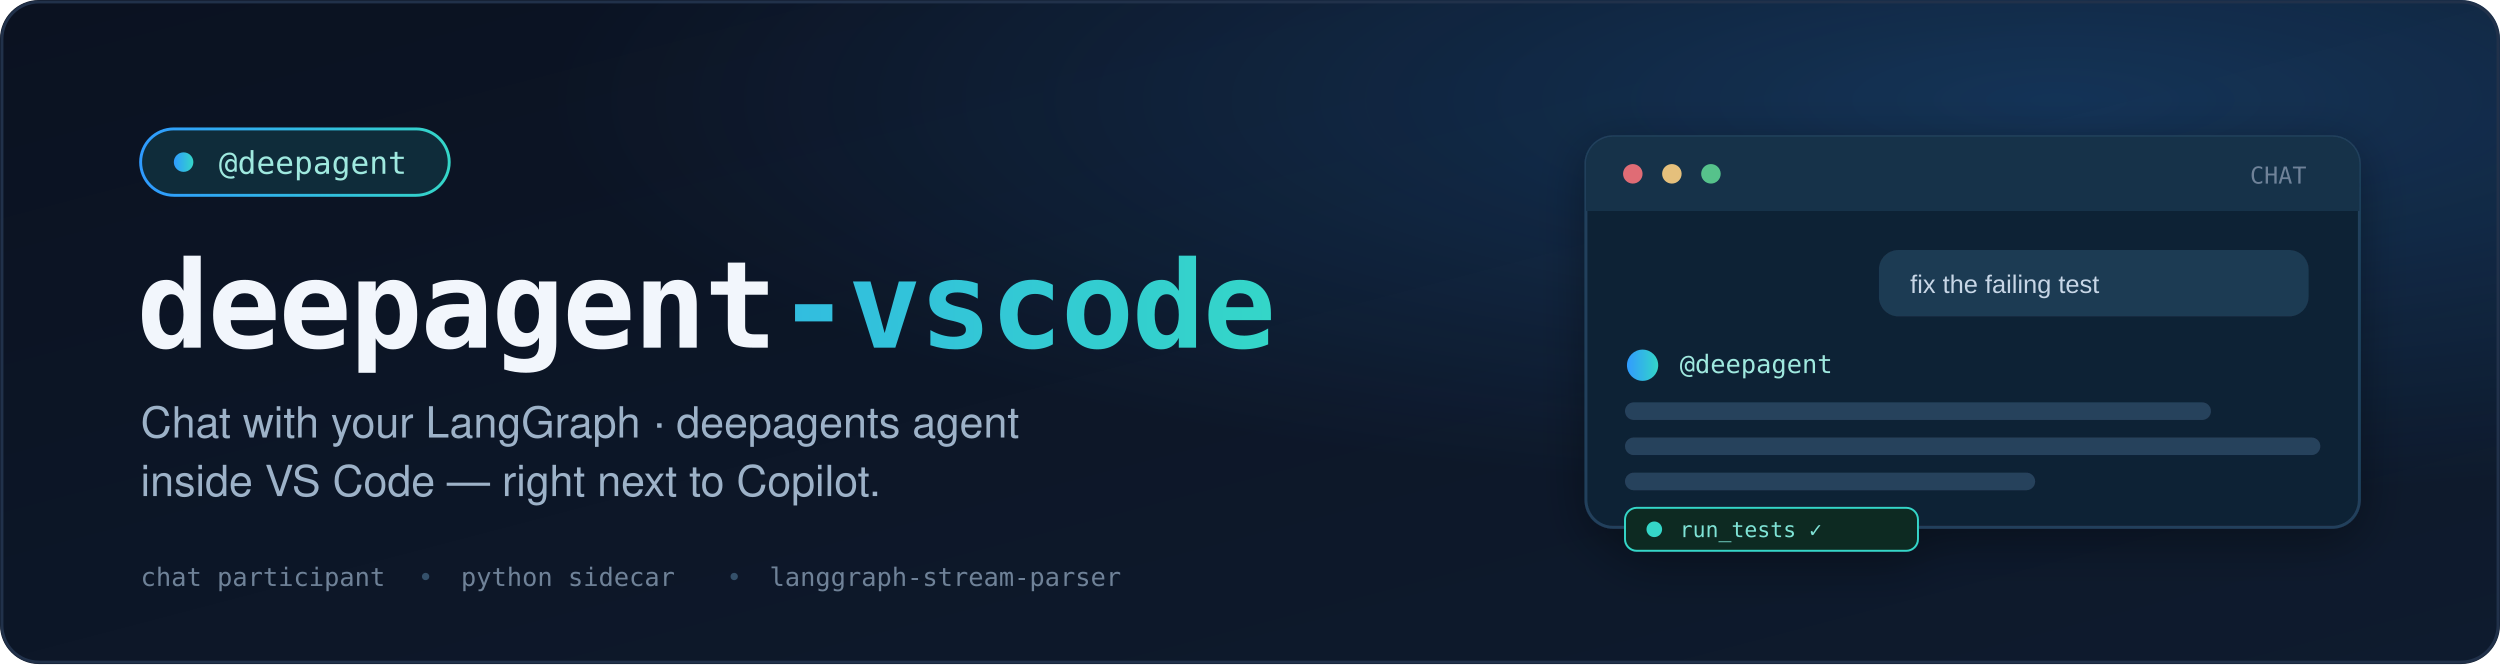
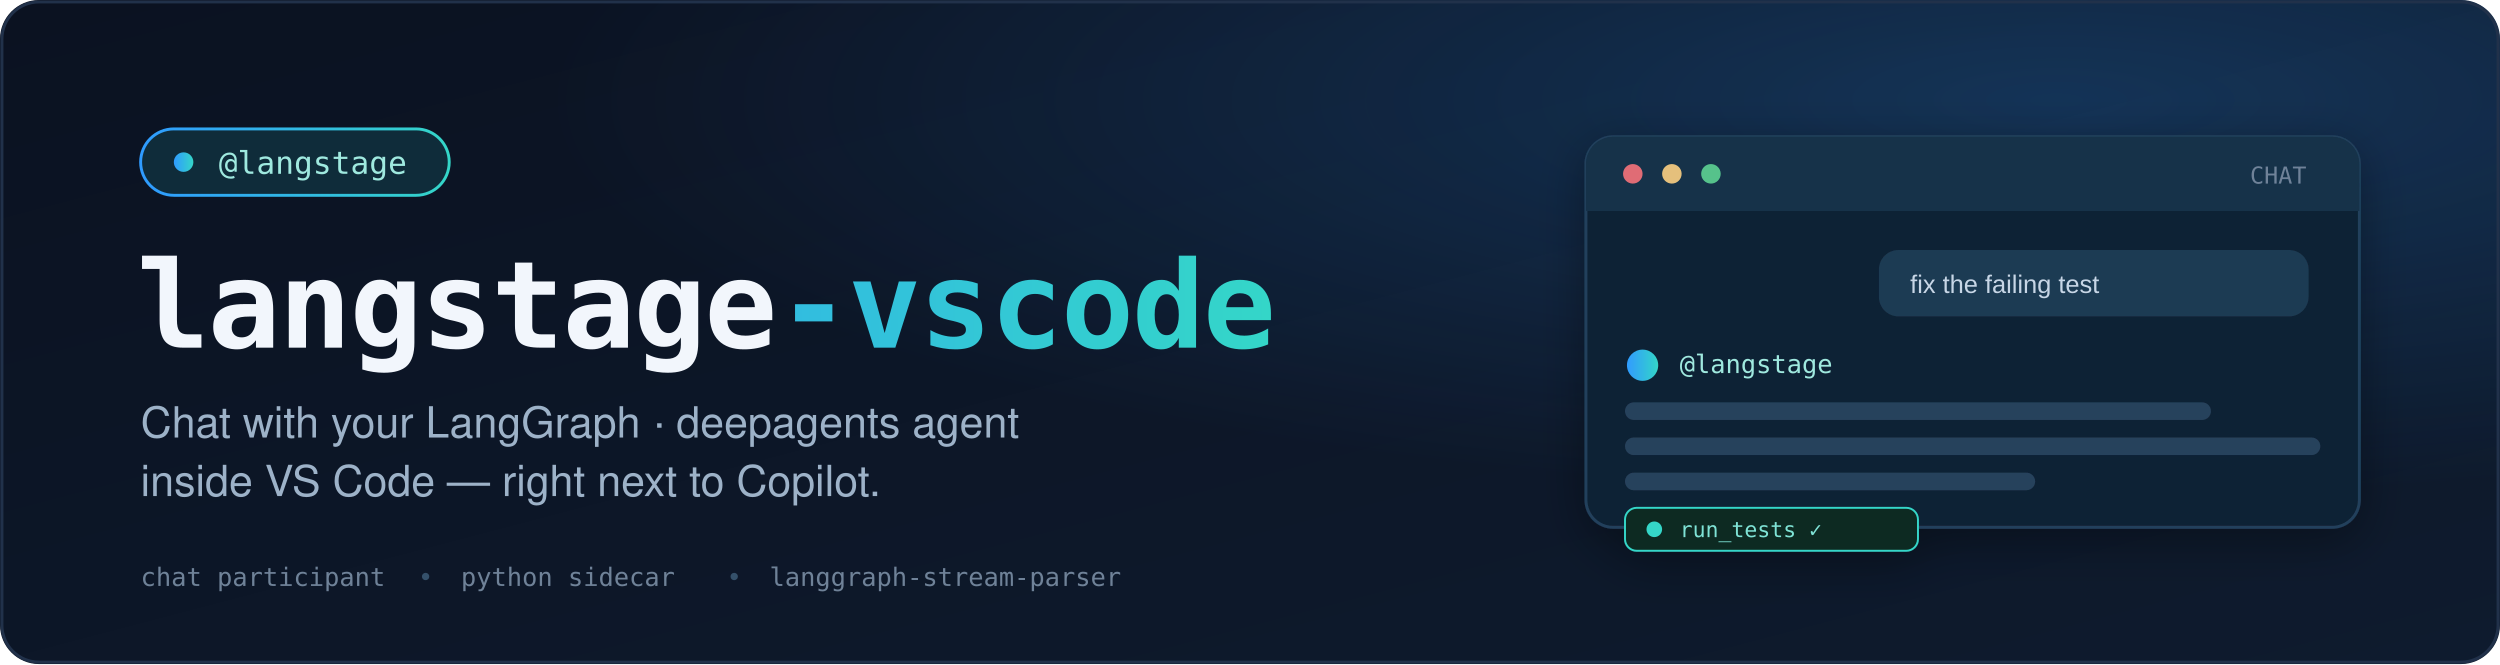
- <svg xmlns="http://www.w3.org/2000/svg" width="1280" height="340" viewBox="0 0 1280 340" role="img" aria-label="deepagent-vscode — chat with your LangGraph and deepagents agent inside VS Code">
+ <svg xmlns="http://www.w3.org/2000/svg" width="1280" height="340" viewBox="0 0 1280 340" role="img" aria-label="langstage-vscode — chat with your LangGraph and deepagents agent inside VS Code">
  <defs>
    <linearGradient id="bg" x1="0" y1="0" x2="1" y2="1">
      <stop offset="0" stop-color="#0B1221" />
      <stop offset="1" stop-color="#0E1B2E" />
    </linearGradient>
    <linearGradient id="accent" x1="0" y1="0" x2="1" y2="0">
      <stop offset="0" stop-color="#2F9BFF" />
      <stop offset="1" stop-color="#34D6C8" />
    </linearGradient>
    <radialGradient id="glow" cx="0.82" cy="0.15" r="0.6">
      <stop offset="0" stop-color="#2F9BFF" stop-opacity="0.22" />
      <stop offset="1" stop-color="#2F9BFF" stop-opacity="0" />
    </radialGradient>
    <filter id="soft" x="-20%" y="-20%" width="140%" height="140%">
      <feDropShadow dx="0" dy="6" stdDeviation="12" flood-color="#000000" flood-opacity="0.35" />
    </filter>
  </defs>
  <rect width="1280" height="340" rx="20" fill="url(#bg)" />
  <rect width="1280" height="340" rx="20" fill="url(#glow)" />
  <rect x="1" y="1" width="1278" height="338" rx="19" fill="none" stroke="#21314A" stroke-width="1.5" />
  <g transform="translate(72,66)">
    <rect width="158" height="34" rx="17" fill="#0F2C3A" stroke="url(#accent)" stroke-width="1.5" />
    <circle cx="22" cy="17" r="5" fill="url(#accent)" />
-     <text x="40" y="23" font-family="'SF Mono','JetBrains Mono','Consolas',monospace" font-size="16" fill="#9FE9DF">@deepagent</text>
+     <text x="40" y="23" font-family="'SF Mono','JetBrains Mono','Consolas',monospace" font-size="16" fill="#9FE9DF">@langstage</text>
  </g>
-   <text x="70" y="178" font-family="'SF Mono','JetBrains Mono','Consolas',monospace" font-size="62" font-weight="700" fill="#F2F6FC" letter-spacing="-1">deepagent<tspan fill="url(#accent)">-vscode</tspan>
+   <text x="70" y="178" font-family="'SF Mono','JetBrains Mono','Consolas',monospace" font-size="62" font-weight="700" fill="#F2F6FC" letter-spacing="-1">langstage<tspan fill="url(#accent)">-vscode</tspan>
  </text>
  <text x="72" y="224" font-family="'Segoe UI',Helvetica,Arial,sans-serif" font-size="22" fill="#9DB2C8">Chat with your LangGraph · deepagents agent</text>
  <text x="72" y="254" font-family="'Segoe UI',Helvetica,Arial,sans-serif" font-size="22" fill="#9DB2C8">inside VS Code — right next to Copilot.</text>
  <g font-family="'SF Mono','JetBrains Mono','Consolas',monospace" font-size="13" fill="#6F8298">
    <text x="72" y="300">chat participant</text>
    <text x="214" y="300" fill="#34506A">•</text>
    <text x="236" y="300">python sidecar</text>
    <text x="372" y="300" fill="#34506A">•</text>
    <text x="394" y="300">langgraph-stream-parser</text>
  </g>
  <g transform="translate(812,70)" filter="url(#soft)">
    <rect width="396" height="200" rx="14" fill="#0F2235" stroke="#23415C" stroke-width="1.5" />
    <rect width="396" height="38" rx="14" fill="#13314A" />
    <rect y="24" width="396" height="14" fill="#13314A" />
    <circle cx="24" cy="19" r="5" fill="#E06C75" />
    <circle cx="44" cy="19" r="5" fill="#E5C07B" />
    <circle cx="64" cy="19" r="5" fill="#56C28B" />
    <text x="340" y="24" font-family="'SF Mono','Consolas',monospace" font-size="12" fill="#6F8298">CHAT</text>
    <g transform="translate(150,58)">
      <rect width="220" height="34" rx="10" fill="#1C3A52" />
      <text x="16" y="22" font-family="'Segoe UI',Arial,sans-serif" font-size="13" fill="#C7D6E6">fix the failing test</text>
    </g>
    <g transform="translate(20,108)">
      <circle cx="9" cy="9" r="8" fill="url(#accent)" />
-       <text x="28" y="13" font-family="'SF Mono','Consolas',monospace" font-size="13" fill="#9FE9DF">@deepagent</text>
+       <text x="28" y="13" font-family="'SF Mono','Consolas',monospace" font-size="13" fill="#9FE9DF">@langstage</text>
      <rect x="0" y="28" width="300" height="9" rx="4.5" fill="#27425C" />
      <rect x="0" y="46" width="356" height="9" rx="4.5" fill="#27425C" />
      <rect x="0" y="64" width="210" height="9" rx="4.5" fill="#27425C" />
      <g transform="translate(0,82)">
        <rect width="150" height="22" rx="6" fill="#0C2A22" stroke="#34D6C8" stroke-width="1" />
        <circle cx="15" cy="11" r="4" fill="#34D6C8" />
        <text x="28" y="15" font-family="'SF Mono','Consolas',monospace" font-size="11" fill="#7FE3D6">run_tests ✓</text>
      </g>
    </g>
  </g>
</svg>
